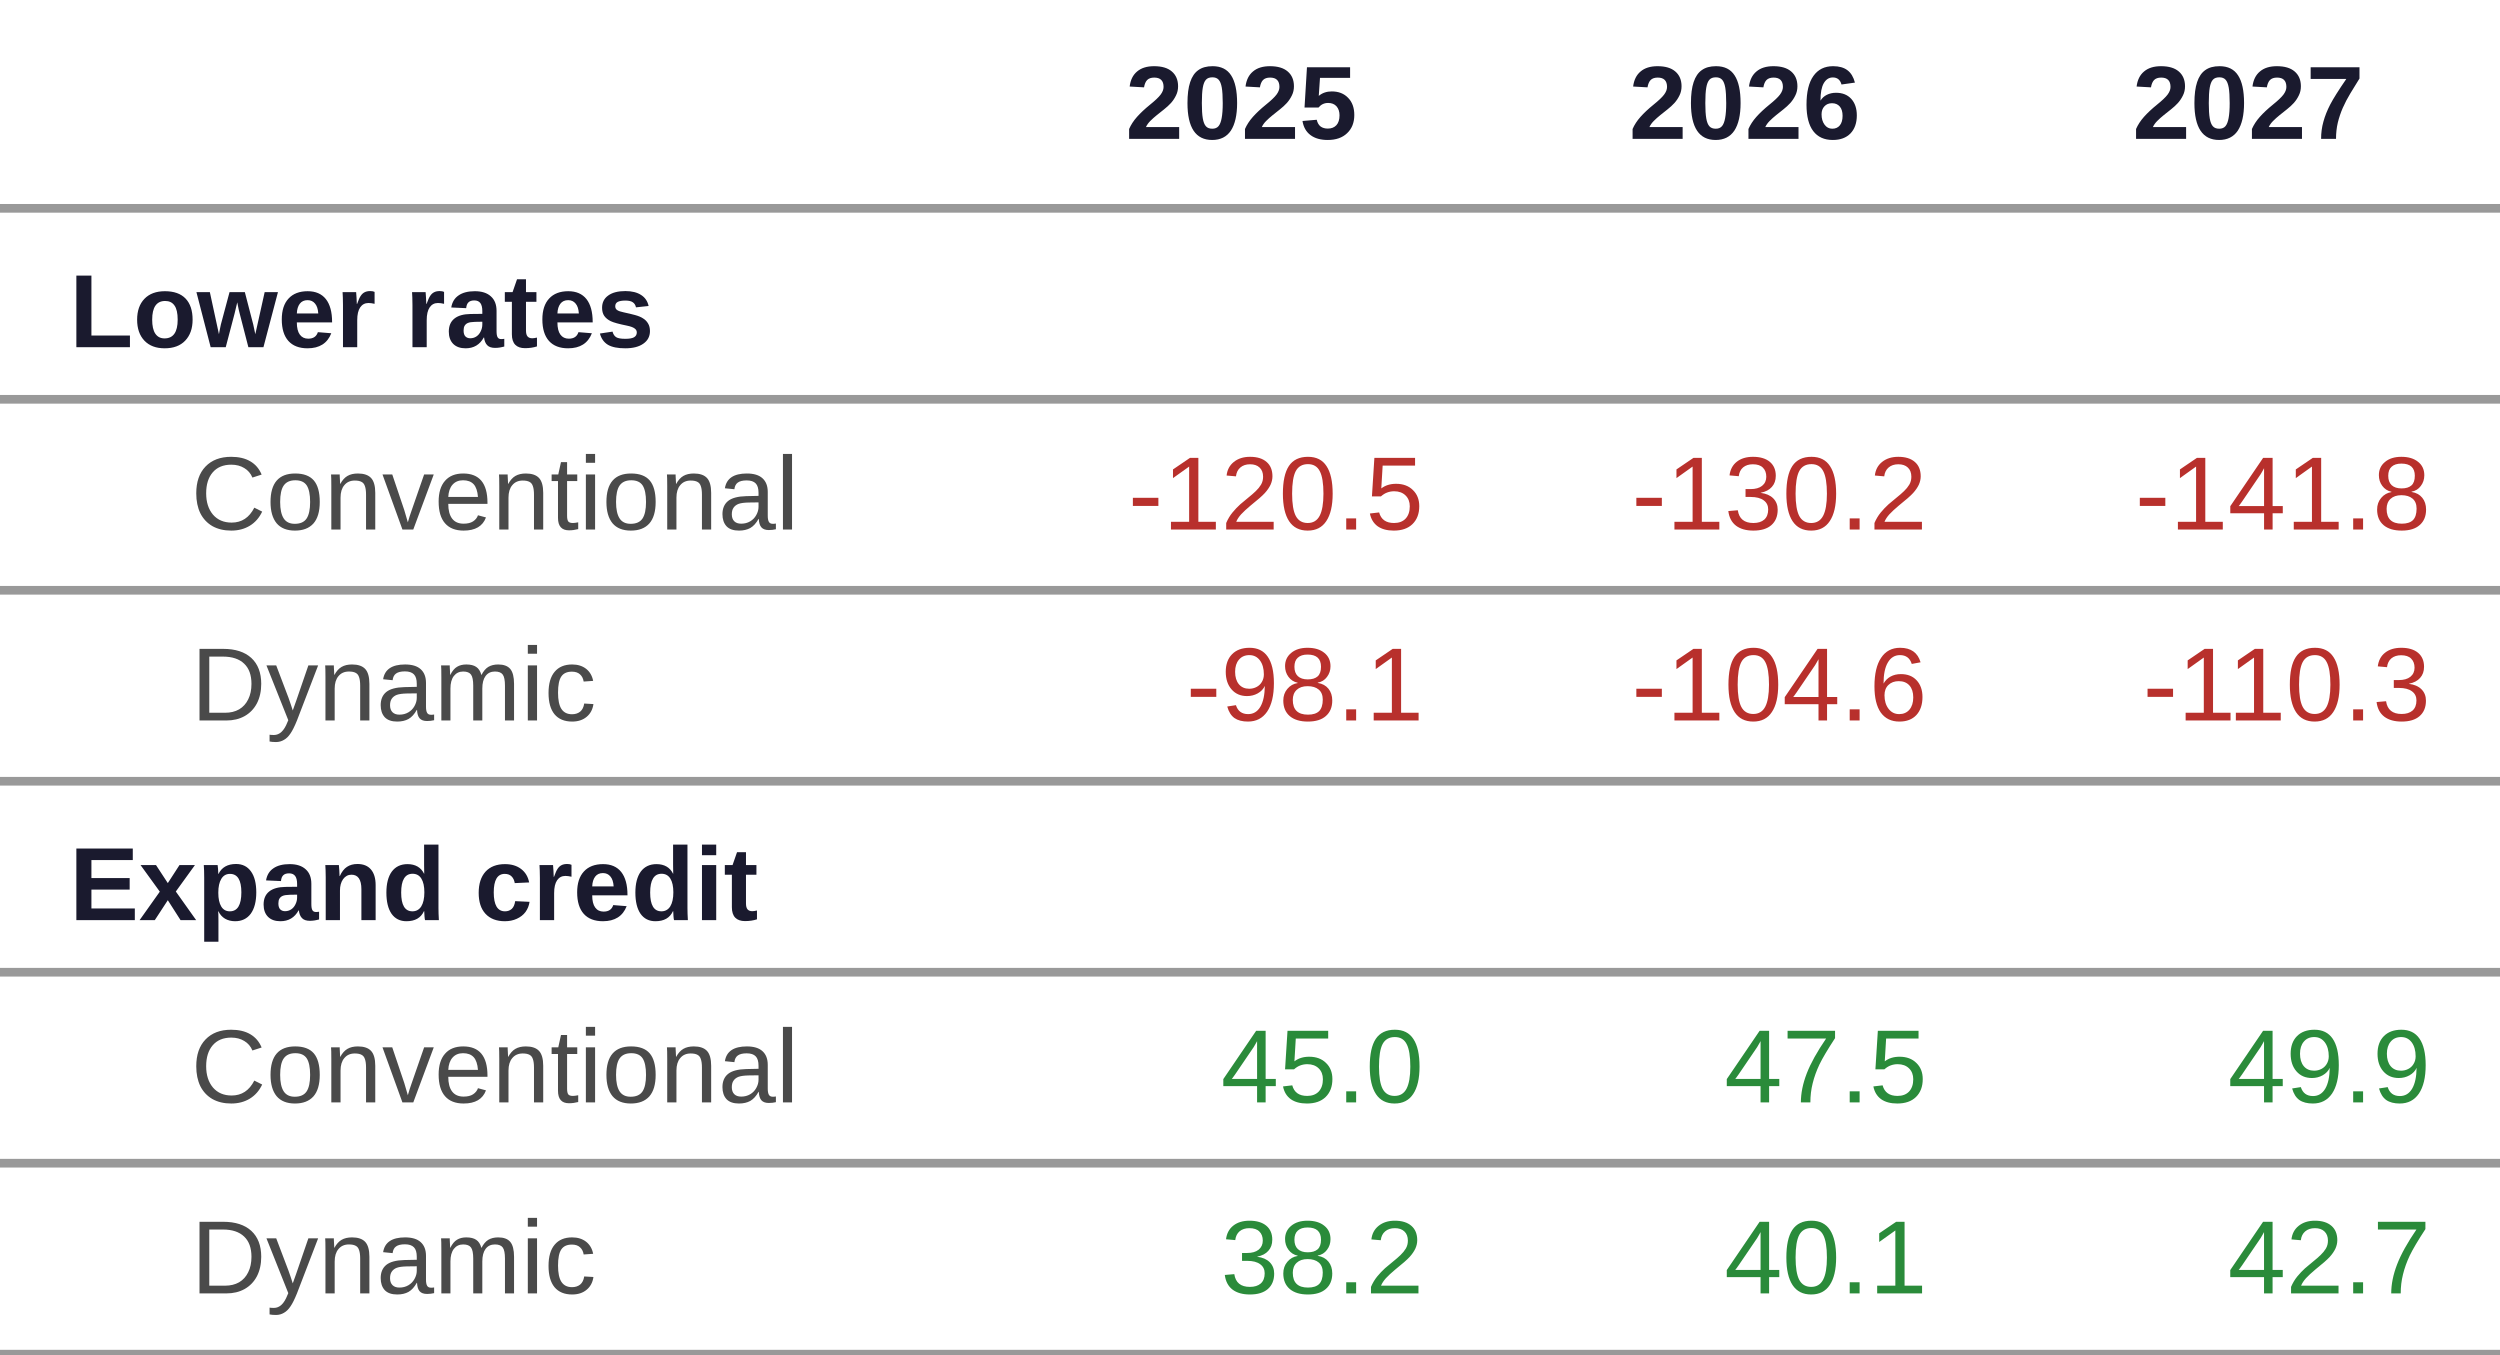
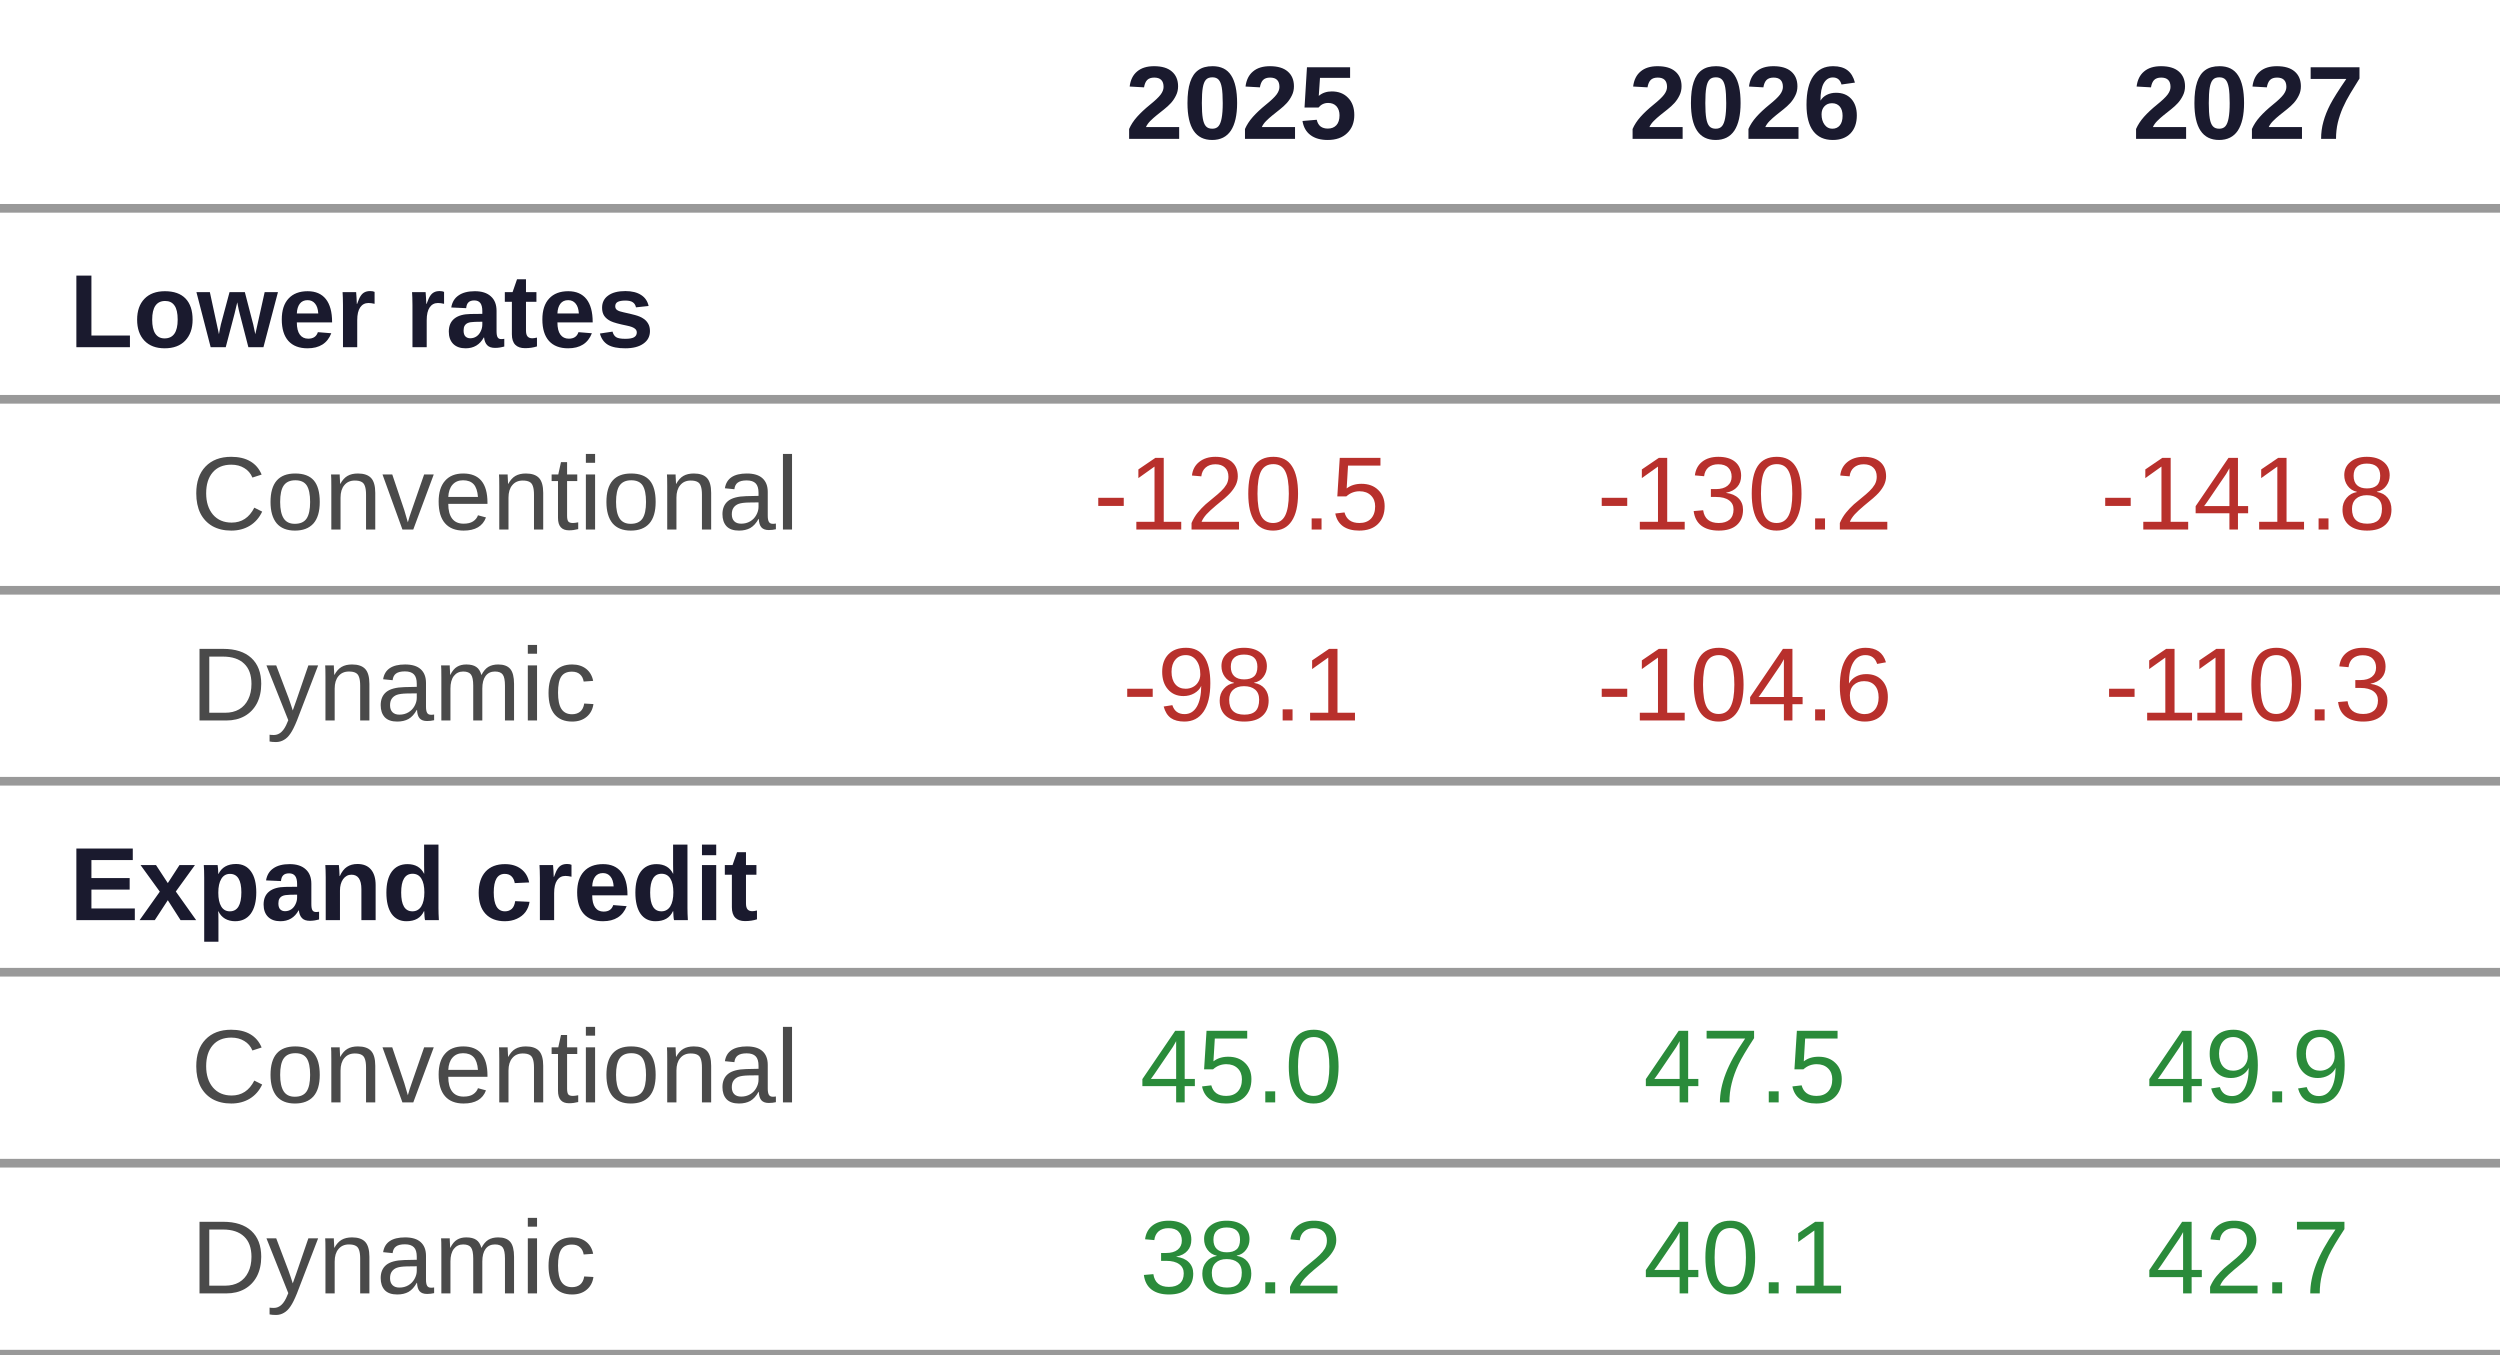
<svg xmlns="http://www.w3.org/2000/svg" width="288" height="156" viewBox="0 0 288 156">
  <g class="tbl-table-header">
    <rect class="tbl-table-header-bg" x="114" y="0" width="58" height="24" fill="none" />
    <text x="143" y="16" text-anchor="middle" font-family="Figtree, &quot;Source Sans 3&quot;, system-ui, -apple-system, &quot;Segoe UI&quot;, Arial, sans-serif" font-size="12" font-weight="700" fill="#1A1A2E">2025</text>
    <rect class="tbl-table-header-bg" x="172" y="0" width="58" height="24" fill="none" />
    <text x="201" y="16" text-anchor="middle" font-family="Figtree, &quot;Source Sans 3&quot;, system-ui, -apple-system, &quot;Segoe UI&quot;, Arial, sans-serif" font-size="12" font-weight="700" fill="#1A1A2E">2026</text>
    <rect class="tbl-table-header-bg" x="230" y="0" width="58" height="24" fill="none" />
    <text x="259" y="16" text-anchor="middle" font-family="Figtree, &quot;Source Sans 3&quot;, system-ui, -apple-system, &quot;Segoe UI&quot;, Arial, sans-serif" font-size="12" font-weight="700" fill="#1A1A2E">2027</text>
    <line x1="0" y1="24" x2="288" y2="24" stroke="#999999" stroke-width="1" />
  </g>
  <g class="tbl-table-body">
    <g class="tbl-table-group">
      <text x="8" y="40" text-anchor="start" font-family="Figtree, &quot;Source Sans 3&quot;, system-ui, -apple-system, &quot;Segoe UI&quot;, Arial, sans-serif" font-size="12" font-weight="700" fill="#1A1A2E">Lower rates</text>
      <line x1="0" y1="46" x2="288" y2="46" stroke="#999999" stroke-width="1" />
    </g>
    <g class="tbl-table-row">
      <text x="22" y="61" text-anchor="start" font-family="Figtree, &quot;Source Sans 3&quot;, system-ui, -apple-system, &quot;Segoe UI&quot;, Arial, sans-serif" font-size="12" font-weight="400" fill="#4A4A4A">Conventional</text>
      <g class="tbl-table-cell">
-         <text x="164" y="61" text-anchor="end" font-family="Figtree, &quot;Source Sans 3&quot;, system-ui, -apple-system, &quot;Segoe UI&quot;, Arial, sans-serif" font-size="12" font-weight="400" fill="#B8302C">-120.5</text>
+         <text x="143" y="61" text-anchor="middle" font-family="Figtree, &quot;Source Sans 3&quot;, system-ui, -apple-system, &quot;Segoe UI&quot;, Arial, sans-serif" font-size="12" font-weight="400" fill="#B8302C">-120.5</text>
      </g>
      <g class="tbl-table-cell">
-         <text x="222" y="61" text-anchor="end" font-family="Figtree, &quot;Source Sans 3&quot;, system-ui, -apple-system, &quot;Segoe UI&quot;, Arial, sans-serif" font-size="12" font-weight="400" fill="#B8302C">-130.2</text>
+         <text x="201" y="61" text-anchor="middle" font-family="Figtree, &quot;Source Sans 3&quot;, system-ui, -apple-system, &quot;Segoe UI&quot;, Arial, sans-serif" font-size="12" font-weight="400" fill="#B8302C">-130.2</text>
      </g>
      <g class="tbl-table-cell">
-         <text x="280" y="61" text-anchor="end" font-family="Figtree, &quot;Source Sans 3&quot;, system-ui, -apple-system, &quot;Segoe UI&quot;, Arial, sans-serif" font-size="12" font-weight="400" fill="#B8302C">-141.8</text>
+         <text x="259" y="61" text-anchor="middle" font-family="Figtree, &quot;Source Sans 3&quot;, system-ui, -apple-system, &quot;Segoe UI&quot;, Arial, sans-serif" font-size="12" font-weight="400" fill="#B8302C">-141.8</text>
      </g>
      <line x1="0" y1="68" x2="288" y2="68" stroke="#999999" stroke-width="1" />
    </g>
    <g class="tbl-table-row">
      <text x="22" y="83" text-anchor="start" font-family="Figtree, &quot;Source Sans 3&quot;, system-ui, -apple-system, &quot;Segoe UI&quot;, Arial, sans-serif" font-size="12" font-weight="400" fill="#4A4A4A">Dynamic</text>
      <g class="tbl-table-cell">
-         <text x="164" y="83" text-anchor="end" font-family="Figtree, &quot;Source Sans 3&quot;, system-ui, -apple-system, &quot;Segoe UI&quot;, Arial, sans-serif" font-size="12" font-weight="400" fill="#B8302C">-98.1</text>
+         <text x="143" y="83" text-anchor="middle" font-family="Figtree, &quot;Source Sans 3&quot;, system-ui, -apple-system, &quot;Segoe UI&quot;, Arial, sans-serif" font-size="12" font-weight="400" fill="#B8302C">-98.1</text>
      </g>
      <g class="tbl-table-cell">
-         <text x="222" y="83" text-anchor="end" font-family="Figtree, &quot;Source Sans 3&quot;, system-ui, -apple-system, &quot;Segoe UI&quot;, Arial, sans-serif" font-size="12" font-weight="400" fill="#B8302C">-104.6</text>
+         <text x="201" y="83" text-anchor="middle" font-family="Figtree, &quot;Source Sans 3&quot;, system-ui, -apple-system, &quot;Segoe UI&quot;, Arial, sans-serif" font-size="12" font-weight="400" fill="#B8302C">-104.6</text>
      </g>
      <g class="tbl-table-cell">
-         <text x="280" y="83" text-anchor="end" font-family="Figtree, &quot;Source Sans 3&quot;, system-ui, -apple-system, &quot;Segoe UI&quot;, Arial, sans-serif" font-size="12" font-weight="400" fill="#B8302C">-110.3</text>
+         <text x="259" y="83" text-anchor="middle" font-family="Figtree, &quot;Source Sans 3&quot;, system-ui, -apple-system, &quot;Segoe UI&quot;, Arial, sans-serif" font-size="12" font-weight="400" fill="#B8302C">-110.3</text>
      </g>
      <line x1="0" y1="90" x2="288" y2="90" stroke="#999999" stroke-width="1" />
    </g>
    <g class="tbl-table-group">
      <text x="8" y="106" text-anchor="start" font-family="Figtree, &quot;Source Sans 3&quot;, system-ui, -apple-system, &quot;Segoe UI&quot;, Arial, sans-serif" font-size="12" font-weight="700" fill="#1A1A2E">Expand credit</text>
      <line x1="0" y1="112" x2="288" y2="112" stroke="#999999" stroke-width="1" />
    </g>
    <g class="tbl-table-row">
      <text x="22" y="127" text-anchor="start" font-family="Figtree, &quot;Source Sans 3&quot;, system-ui, -apple-system, &quot;Segoe UI&quot;, Arial, sans-serif" font-size="12" font-weight="400" fill="#4A4A4A">Conventional</text>
      <g class="tbl-table-cell">
-         <text x="164" y="127" text-anchor="end" font-family="Figtree, &quot;Source Sans 3&quot;, system-ui, -apple-system, &quot;Segoe UI&quot;, Arial, sans-serif" font-size="12" font-weight="400" fill="#2A8B3A">45.0</text>
+         <text x="143" y="127" text-anchor="middle" font-family="Figtree, &quot;Source Sans 3&quot;, system-ui, -apple-system, &quot;Segoe UI&quot;, Arial, sans-serif" font-size="12" font-weight="400" fill="#2A8B3A">45.0</text>
      </g>
      <g class="tbl-table-cell">
-         <text x="222" y="127" text-anchor="end" font-family="Figtree, &quot;Source Sans 3&quot;, system-ui, -apple-system, &quot;Segoe UI&quot;, Arial, sans-serif" font-size="12" font-weight="400" fill="#2A8B3A">47.5</text>
+         <text x="201" y="127" text-anchor="middle" font-family="Figtree, &quot;Source Sans 3&quot;, system-ui, -apple-system, &quot;Segoe UI&quot;, Arial, sans-serif" font-size="12" font-weight="400" fill="#2A8B3A">47.5</text>
      </g>
      <g class="tbl-table-cell">
-         <text x="280" y="127" text-anchor="end" font-family="Figtree, &quot;Source Sans 3&quot;, system-ui, -apple-system, &quot;Segoe UI&quot;, Arial, sans-serif" font-size="12" font-weight="400" fill="#2A8B3A">49.9</text>
+         <text x="259" y="127" text-anchor="middle" font-family="Figtree, &quot;Source Sans 3&quot;, system-ui, -apple-system, &quot;Segoe UI&quot;, Arial, sans-serif" font-size="12" font-weight="400" fill="#2A8B3A">49.9</text>
      </g>
      <line x1="0" y1="134" x2="288" y2="134" stroke="#999999" stroke-width="1" />
    </g>
    <g class="tbl-table-row">
      <text x="22" y="149" text-anchor="start" font-family="Figtree, &quot;Source Sans 3&quot;, system-ui, -apple-system, &quot;Segoe UI&quot;, Arial, sans-serif" font-size="12" font-weight="400" fill="#4A4A4A">Dynamic</text>
      <g class="tbl-table-cell">
-         <text x="164" y="149" text-anchor="end" font-family="Figtree, &quot;Source Sans 3&quot;, system-ui, -apple-system, &quot;Segoe UI&quot;, Arial, sans-serif" font-size="12" font-weight="400" fill="#2A8B3A">38.2</text>
+         <text x="143" y="149" text-anchor="middle" font-family="Figtree, &quot;Source Sans 3&quot;, system-ui, -apple-system, &quot;Segoe UI&quot;, Arial, sans-serif" font-size="12" font-weight="400" fill="#2A8B3A">38.2</text>
      </g>
      <g class="tbl-table-cell">
-         <text x="222" y="149" text-anchor="end" font-family="Figtree, &quot;Source Sans 3&quot;, system-ui, -apple-system, &quot;Segoe UI&quot;, Arial, sans-serif" font-size="12" font-weight="400" fill="#2A8B3A">40.1</text>
+         <text x="201" y="149" text-anchor="middle" font-family="Figtree, &quot;Source Sans 3&quot;, system-ui, -apple-system, &quot;Segoe UI&quot;, Arial, sans-serif" font-size="12" font-weight="400" fill="#2A8B3A">40.1</text>
      </g>
      <g class="tbl-table-cell">
-         <text x="280" y="149" text-anchor="end" font-family="Figtree, &quot;Source Sans 3&quot;, system-ui, -apple-system, &quot;Segoe UI&quot;, Arial, sans-serif" font-size="12" font-weight="400" fill="#2A8B3A">42.7</text>
+         <text x="259" y="149" text-anchor="middle" font-family="Figtree, &quot;Source Sans 3&quot;, system-ui, -apple-system, &quot;Segoe UI&quot;, Arial, sans-serif" font-size="12" font-weight="400" fill="#2A8B3A">42.7</text>
      </g>
      <line x1="0" y1="156" x2="288" y2="156" stroke="#999999" stroke-width="1" />
    </g>
  </g>
</svg>
